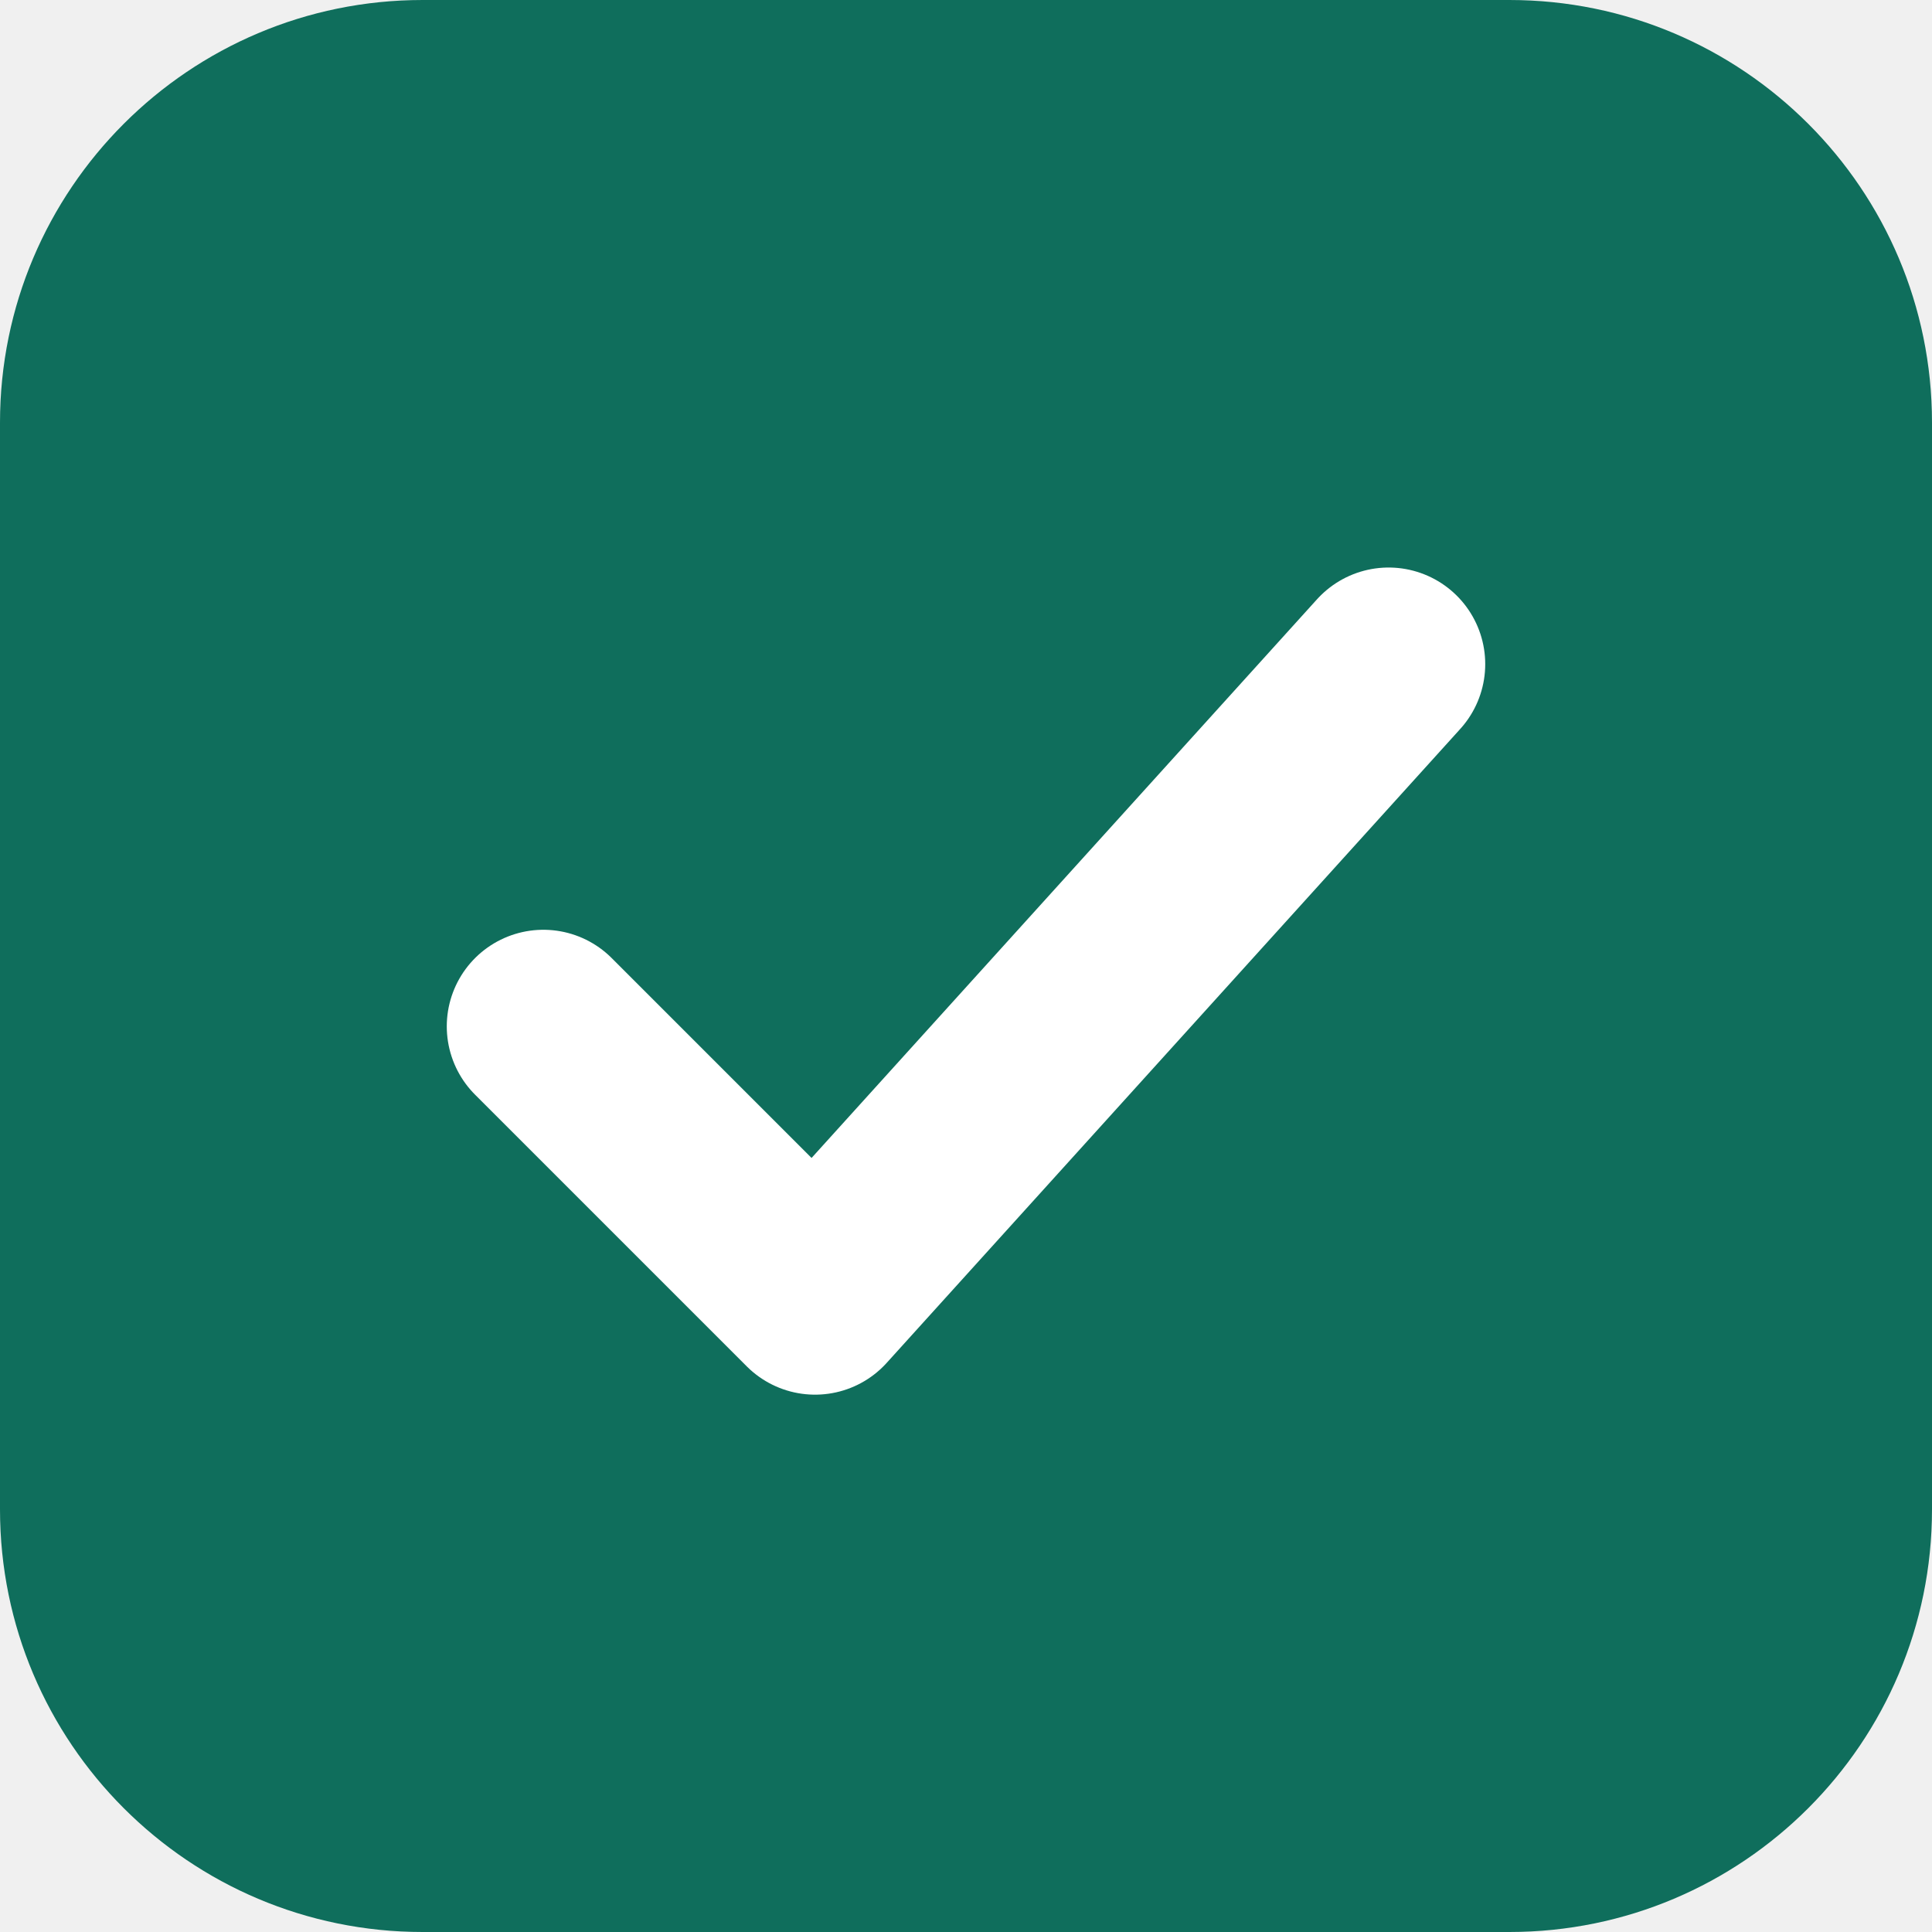
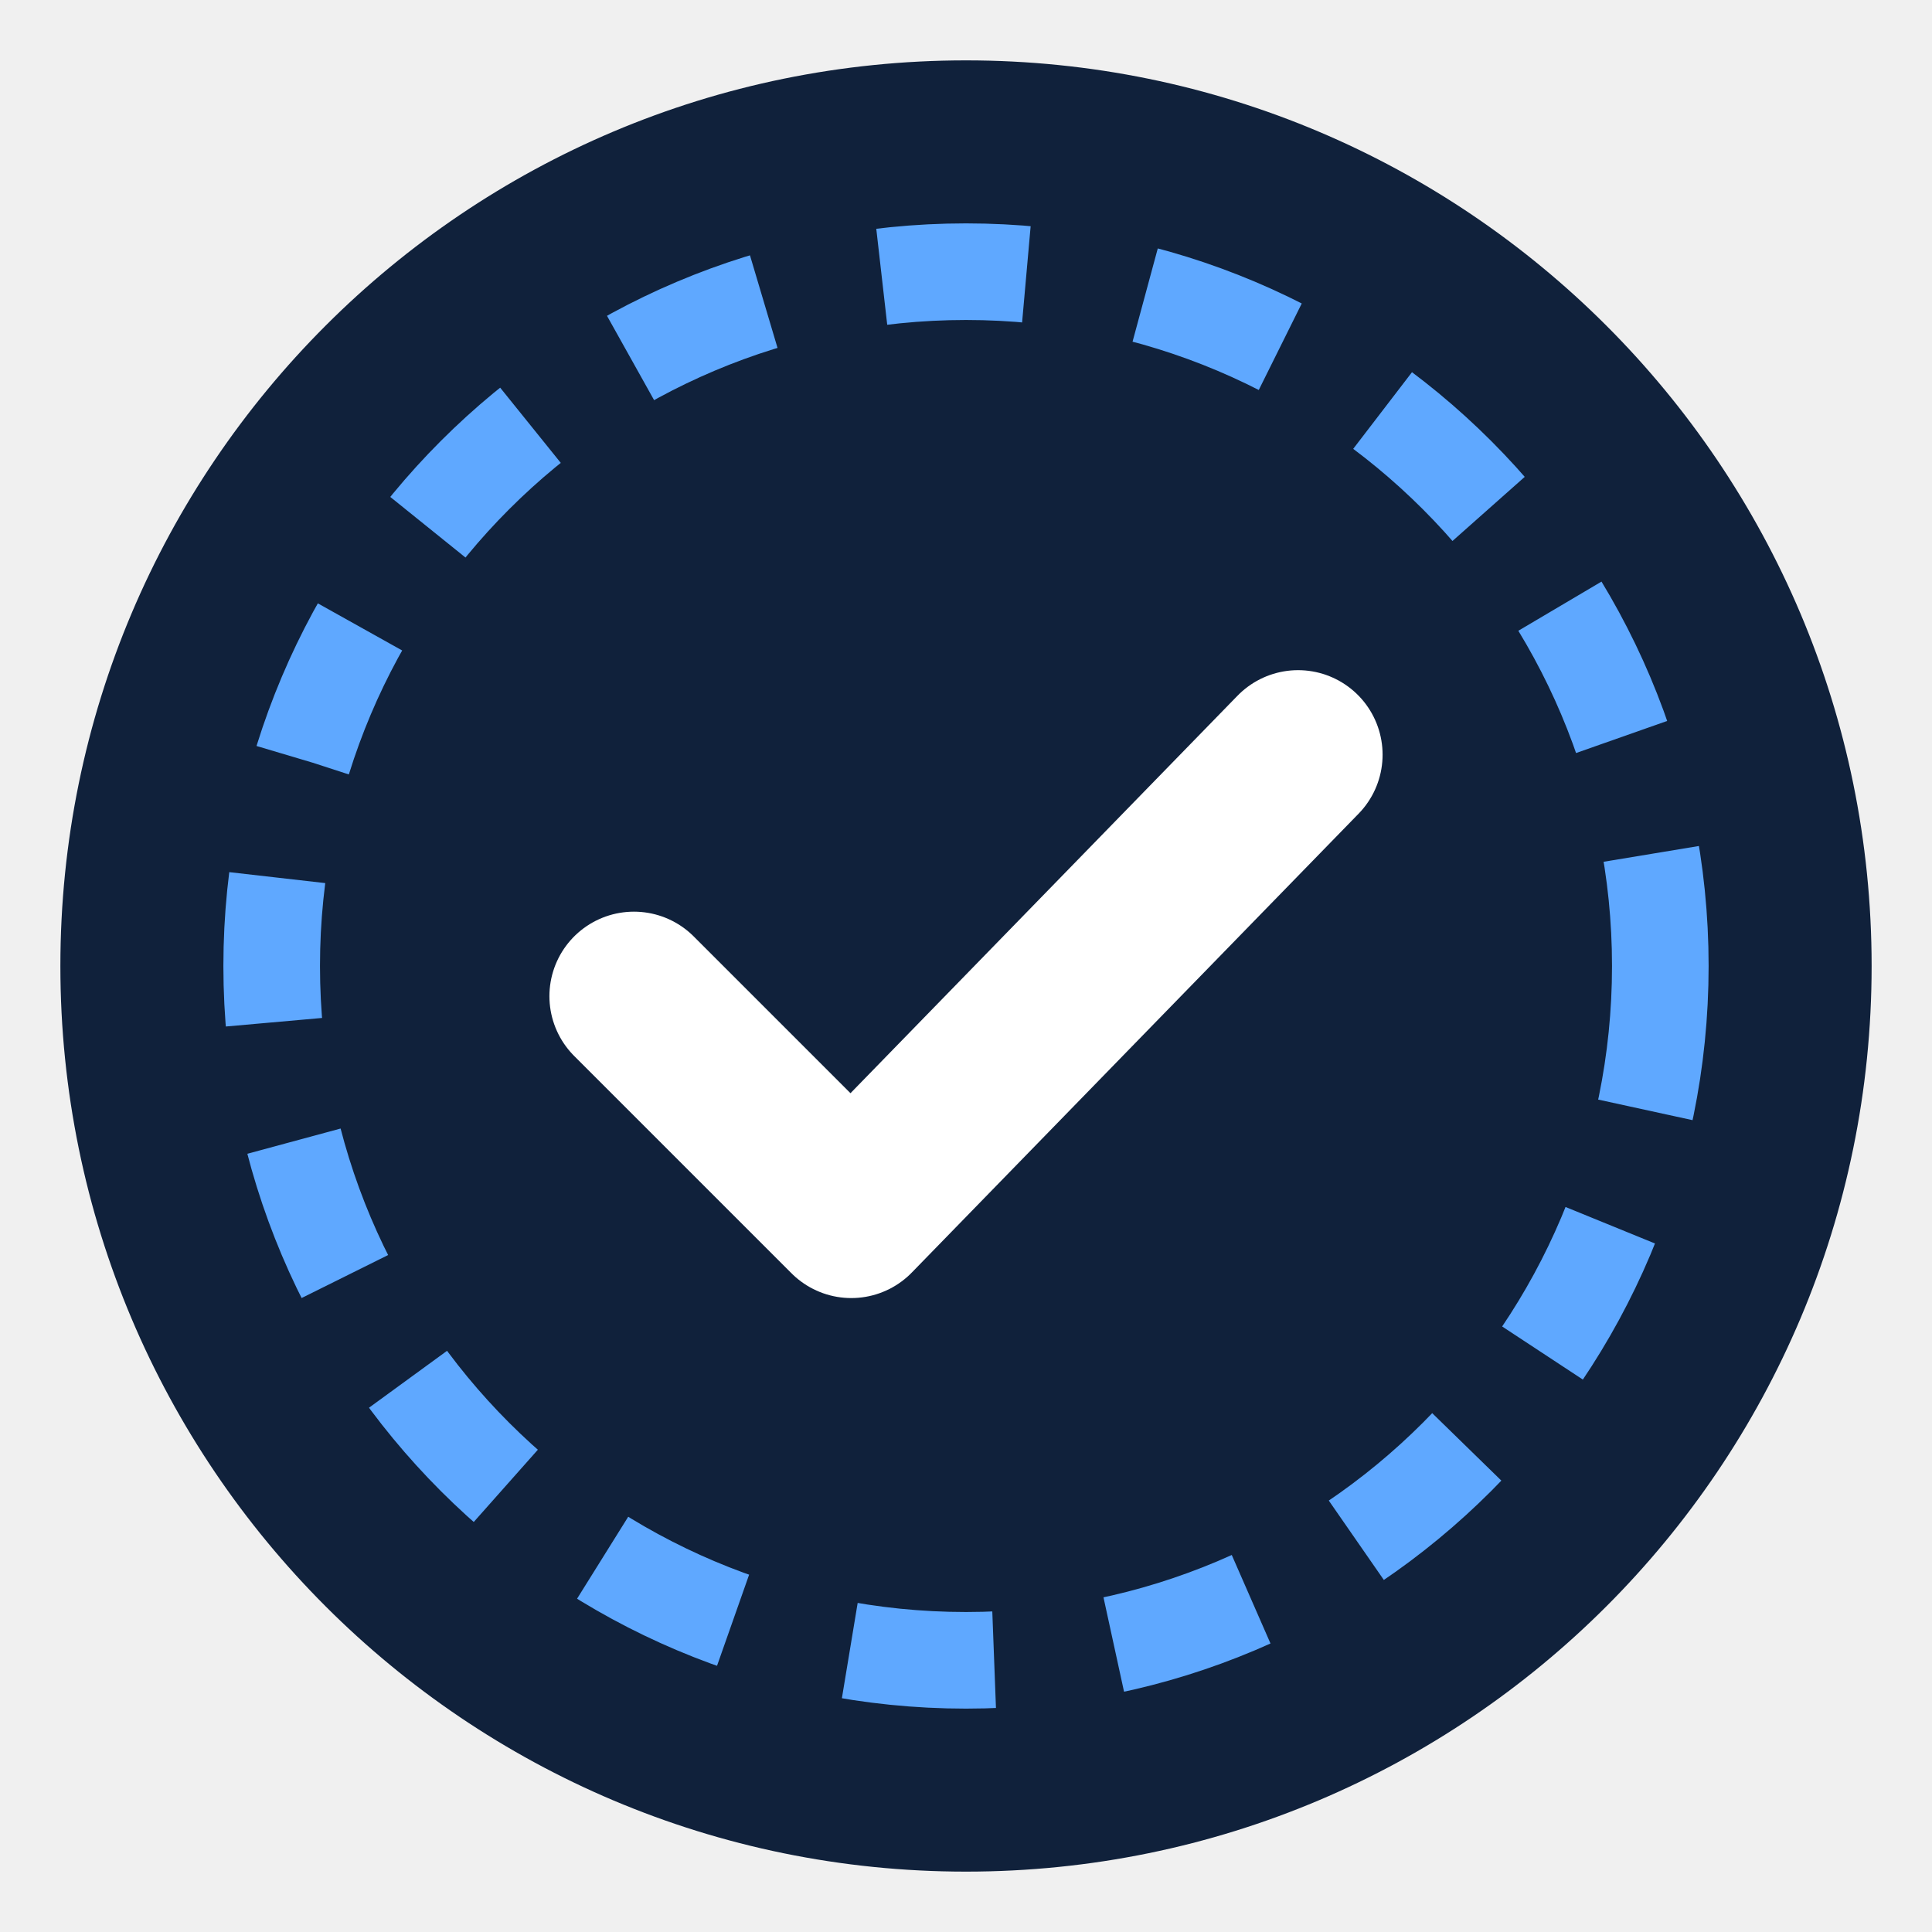
<svg xmlns="http://www.w3.org/2000/svg" viewBox="0 0 32 32">
-   <rect width="32" height="32" rx="7" fill="#0f6e5c" />
-   <path d="M9 17l4.5 4.5L23 11" fill="none" stroke="#fff" stroke-width="3.2" stroke-linecap="round" stroke-linejoin="round" />
+   <circle cx="16" cy="16" r="15" fill="#10213b" />
+   <circle cx="16" cy="16" r="11.5" fill="none" stroke="#5fa8ff" stroke-width="1.6" stroke-dasharray="2.4 2" />
+   <path d="M10.5 16.5l3.6 3.6 7.4-7.6" fill="none" stroke="#fff" stroke-width="2.8" stroke-linecap="round" stroke-linejoin="round" />
</svg>
